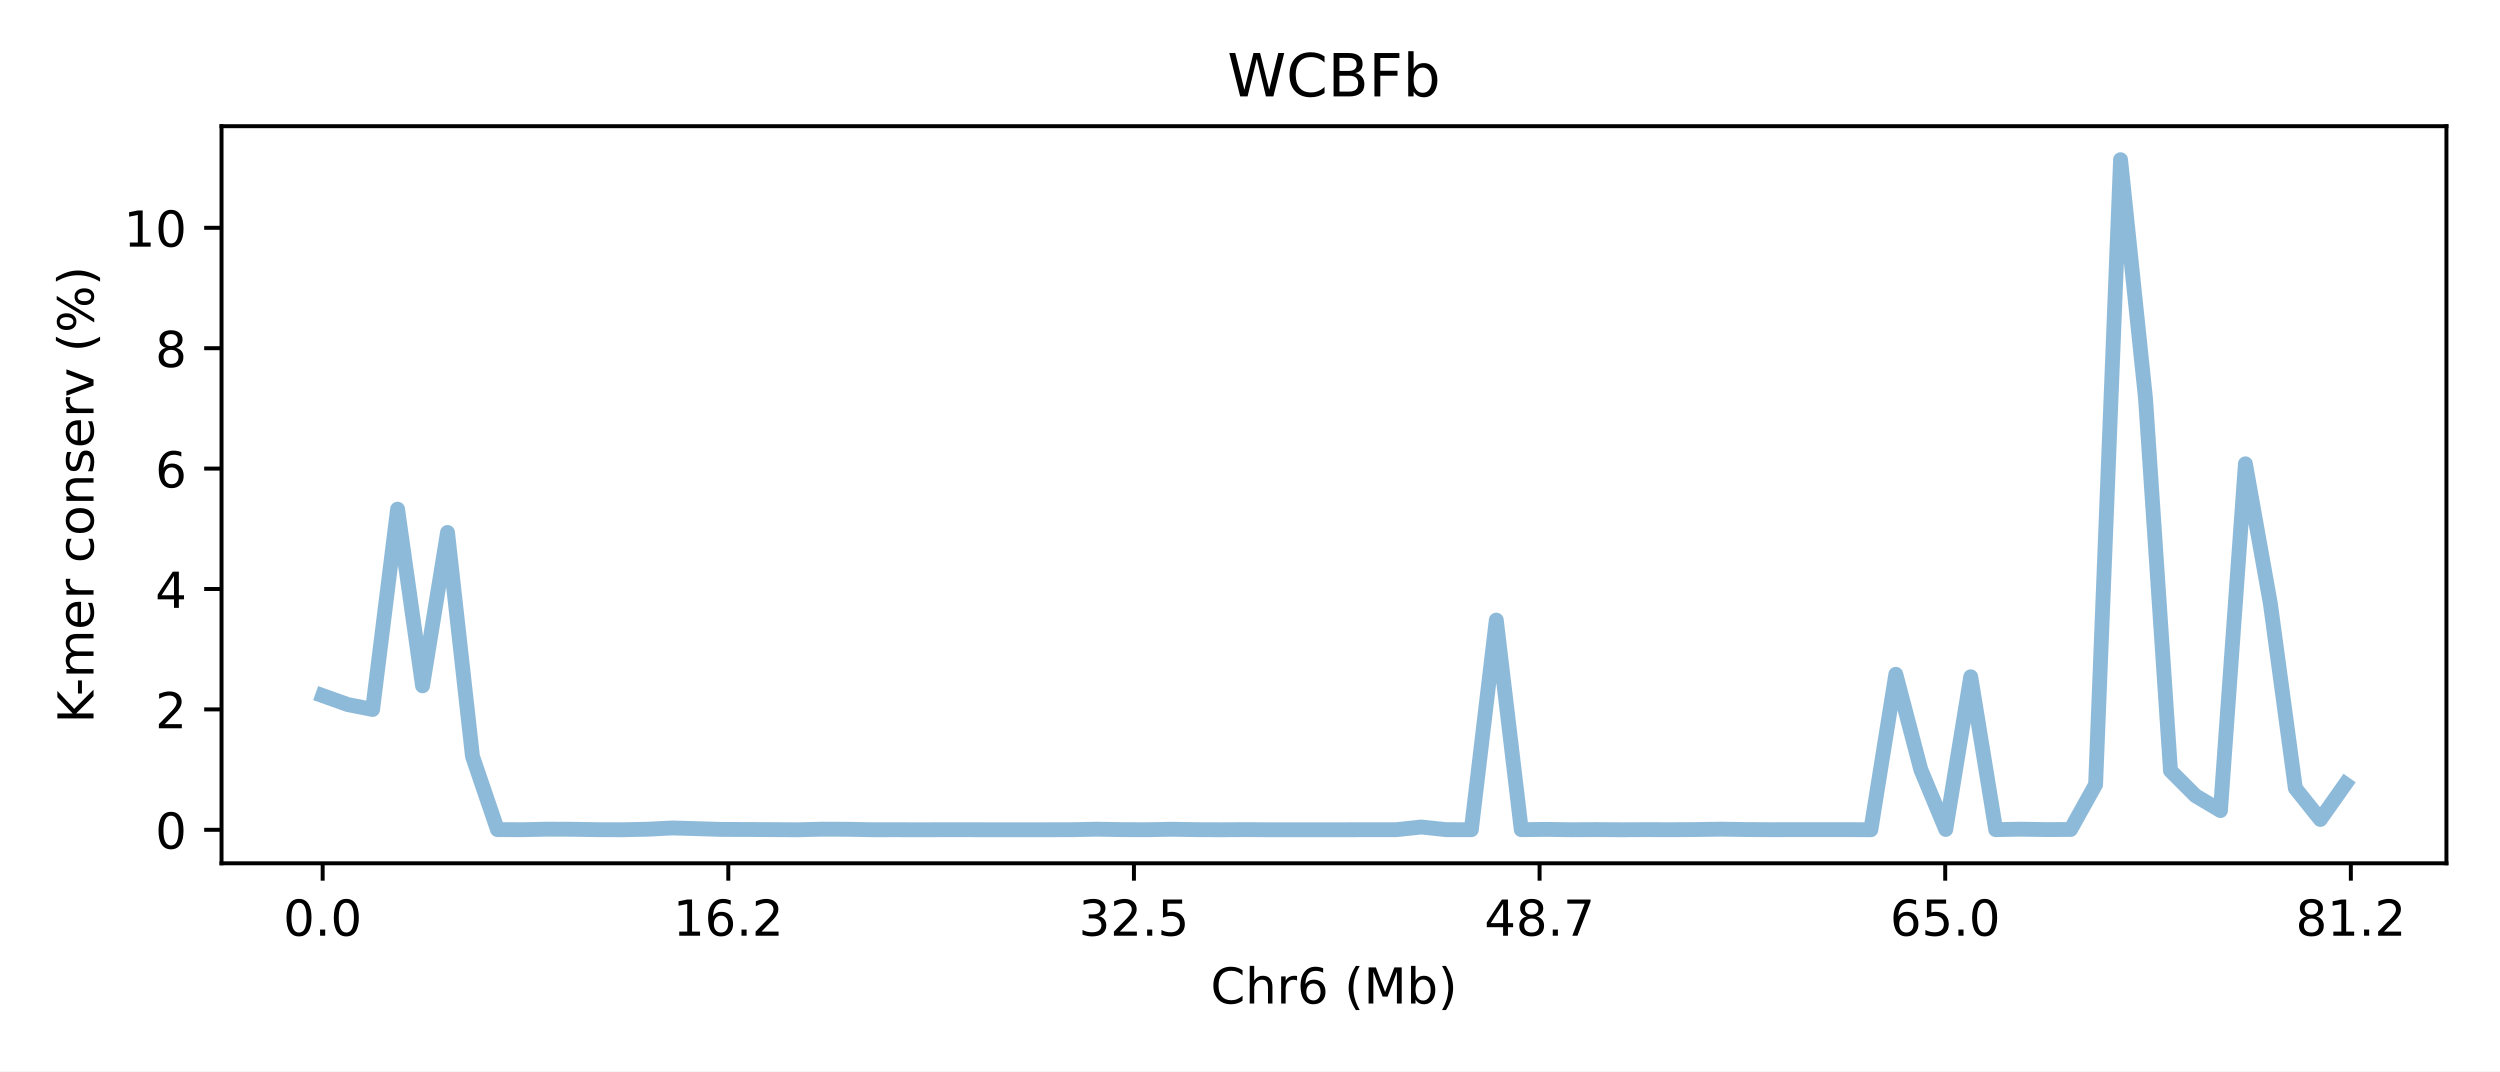
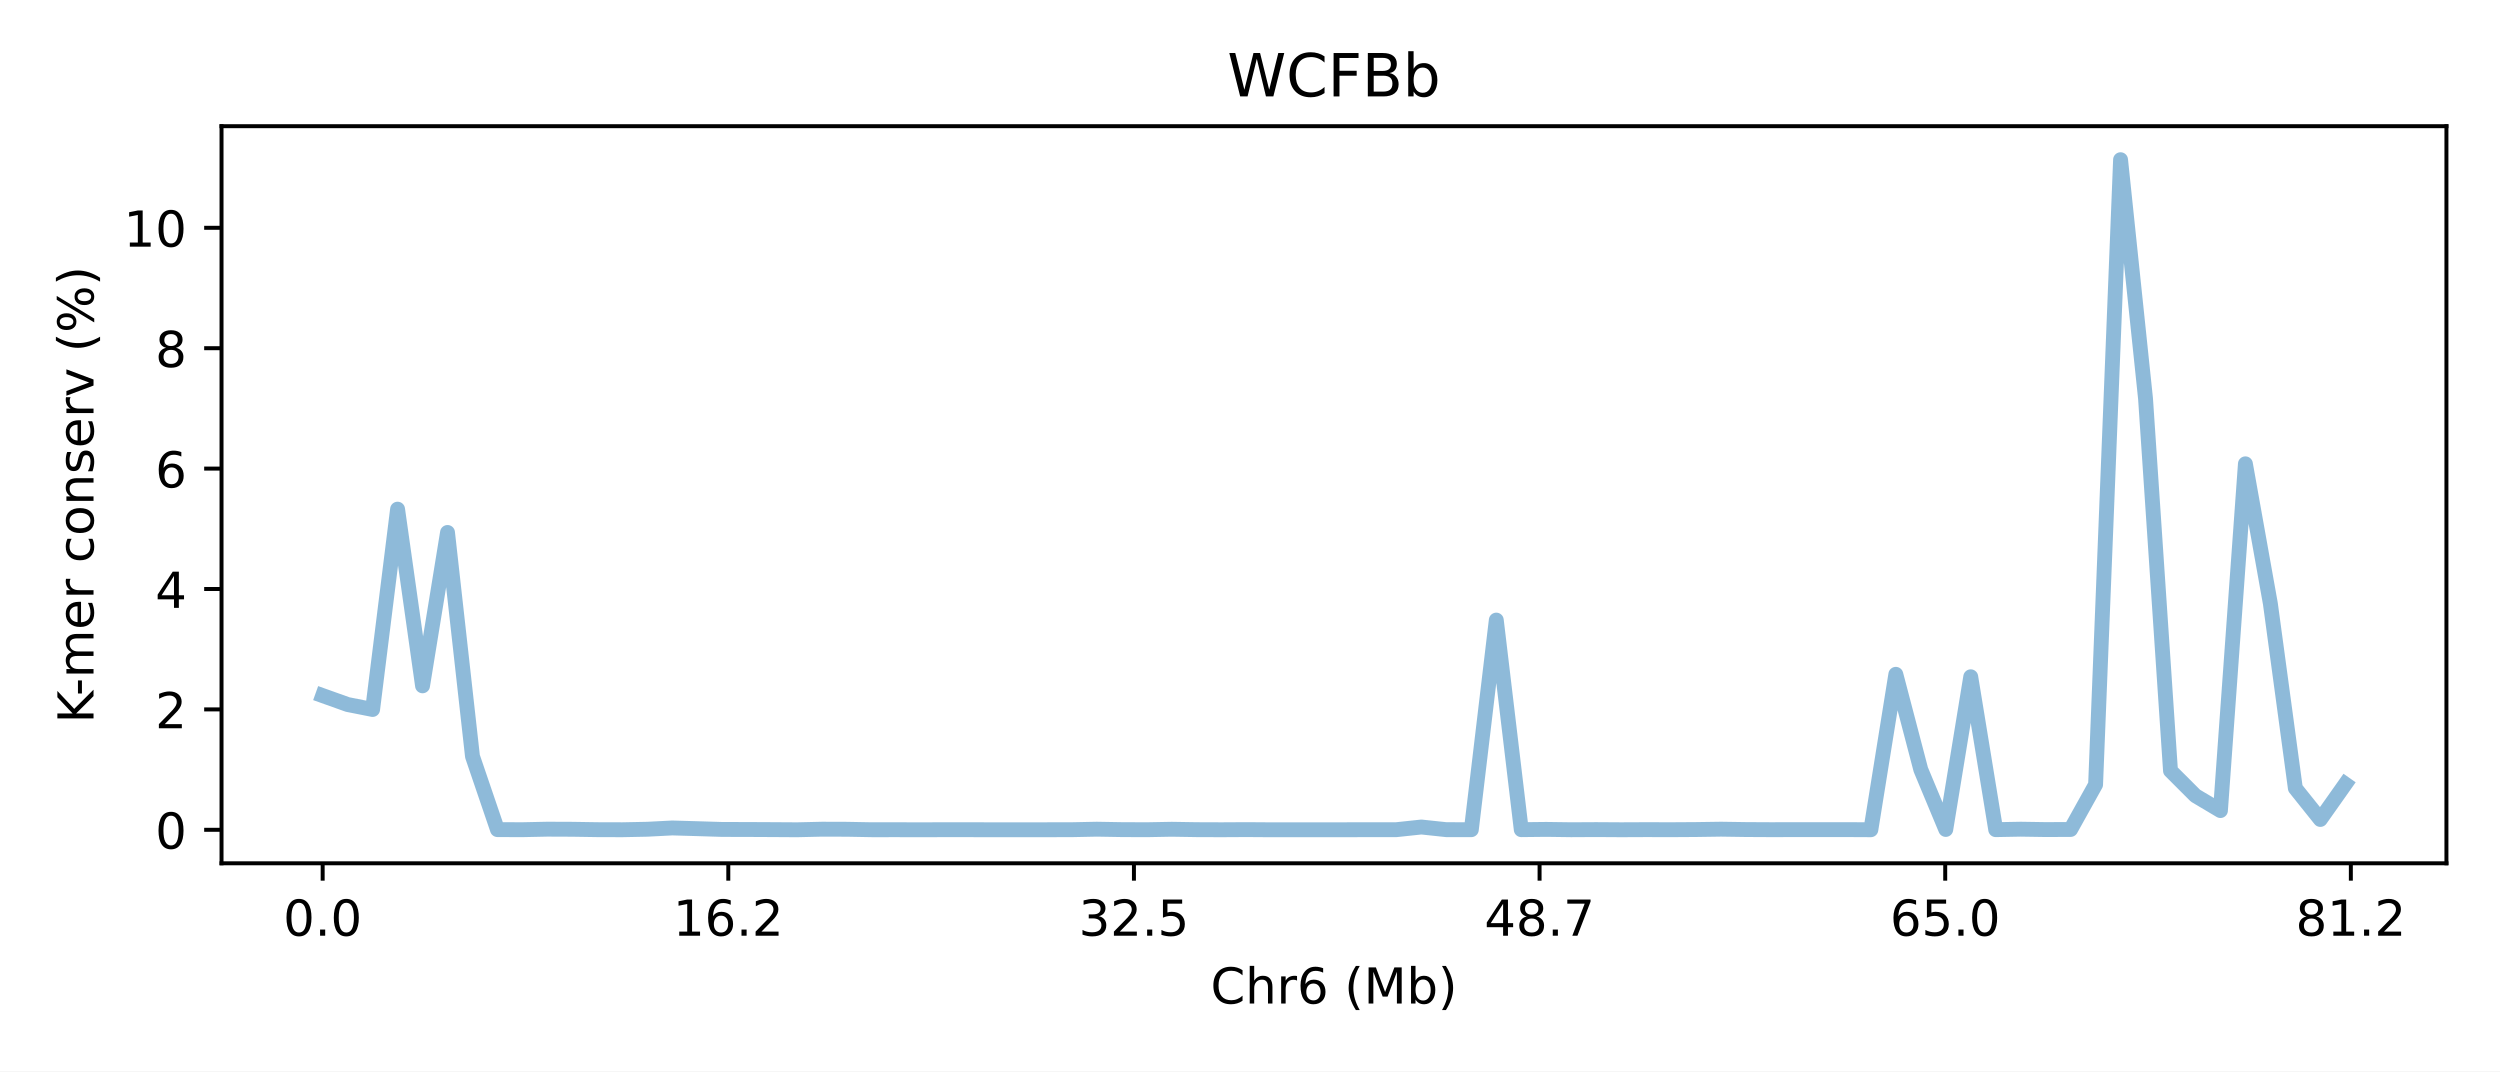
<svg xmlns="http://www.w3.org/2000/svg" xmlns:xlink="http://www.w3.org/1999/xlink" width="504pt" height="216pt" viewBox="0 0 504 216" version="1.1">
  <defs>
    <style type="text/css">*{stroke-linejoin: round; stroke-linecap: butt}</style>
  </defs>
  <g id="figure_1">
    <g id="patch_1">
      <path d="M 0 216  L 504 216  L 504 0  L 0 0  z " style="fill: #ffffff" />
    </g>
    <g id="axes_1">
      <g id="patch_2">
        <path d="M 44.66 174.04  L 493.2 174.04  L 493.2 25.44  L 44.66 25.44  z " style="fill: #ffffff" />
      </g>
      <g id="matplotlib.axis_1">
        <g id="xtick_1">
          <g id="line2d_1">
            <defs>
-               <path id="me946ab6053" d="M 0 0  L 0 3.5  " style="stroke: #000000; stroke-width: 0.8" />
-             </defs>
-             <g>
-               <use xlink:href="#me946ab6053" x="65.048" y="174.04" style="stroke: #000000; stroke-width: 0.8" />
+               <path id="m1942103047" d="M 0 0  L 0 3.5  " style="stroke: #000000; stroke-width: 0.8" />
+             </defs>
+             <g>
+               <use xlink:href="#m1942103047" x="65.048" y="174.04" style="stroke: #000000; stroke-width: 0.8" />
            </g>
          </g>
          <g id="text_1">
            <g transform="translate(57.09662 188.6384) scale(0.1 -0.1)">
              <defs>
                <path id="DejaVuSans-30" d="M 2034 4250  Q 1547 4250 1301 3770  Q 1056 3291 1056 2328  Q 1056 1369 1301 889  Q 1547 409 2034 409  Q 2525 409 2770 889  Q 3016 1369 3016 2328  Q 3016 3291 2770 3770  Q 2525 4250 2034 4250  z M 2034 4750  Q 2819 4750 3233 4129  Q 3647 3509 3647 2328  Q 3647 1150 3233 529  Q 2819 -91 2034 -91  Q 1250 -91 836 529  Q 422 1150 422 2328  Q 422 3509 836 4129  Q 1250 4750 2034 4750  z " transform="scale(0.015625)" />
                <path id="DejaVuSans-2e" d="M 684 794  L 1344 794  L 1344 0  L 684 0  L 684 794  z " transform="scale(0.015625)" />
              </defs>
              <use xlink:href="#DejaVuSans-30" />
              <use xlink:href="#DejaVuSans-2e" x="63.623" />
              <use xlink:href="#DejaVuSans-30" x="95.41" />
            </g>
          </g>
        </g>
        <g id="xtick_2">
          <g id="line2d_2">
            <g>
-               <use xlink:href="#me946ab6053" x="146.825" y="174.04" style="stroke: #000000; stroke-width: 0.8" />
+               <use xlink:href="#m1942103047" x="146.825" y="174.04" style="stroke: #000000; stroke-width: 0.8" />
            </g>
          </g>
          <g id="text_2">
            <g transform="translate(135.692 188.6384) scale(0.1 -0.1)">
              <defs>
                <path id="DejaVuSans-31" d="M 794 531  L 1825 531  L 1825 4091  L 703 3866  L 703 4441  L 1819 4666  L 2450 4666  L 2450 531  L 3481 531  L 3481 0  L 794 0  L 794 531  z " transform="scale(0.015625)" />
                <path id="DejaVuSans-36" d="M 2113 2584  Q 1688 2584 1439 2293  Q 1191 2003 1191 1497  Q 1191 994 1439 701  Q 1688 409 2113 409  Q 2538 409 2786 701  Q 3034 994 3034 1497  Q 3034 2003 2786 2293  Q 2538 2584 2113 2584  z M 3366 4563  L 3366 3988  Q 3128 4100 2886 4159  Q 2644 4219 2406 4219  Q 1781 4219 1451 3797  Q 1122 3375 1075 2522  Q 1259 2794 1537 2939  Q 1816 3084 2150 3084  Q 2853 3084 3261 2657  Q 3669 2231 3669 1497  Q 3669 778 3244 343  Q 2819 -91 2113 -91  Q 1303 -91 875 529  Q 447 1150 447 2328  Q 447 3434 972 4092  Q 1497 4750 2381 4750  Q 2619 4750 2861 4703  Q 3103 4656 3366 4563  z " transform="scale(0.015625)" />
                <path id="DejaVuSans-32" d="M 1228 531  L 3431 531  L 3431 0  L 469 0  L 469 531  Q 828 903 1448 1529  Q 2069 2156 2228 2338  Q 2531 2678 2651 2914  Q 2772 3150 2772 3378  Q 2772 3750 2511 3984  Q 2250 4219 1831 4219  Q 1534 4219 1204 4116  Q 875 4013 500 3803  L 500 4441  Q 881 4594 1212 4672  Q 1544 4750 1819 4750  Q 2544 4750 2975 4387  Q 3406 4025 3406 3419  Q 3406 3131 3298 2873  Q 3191 2616 2906 2266  Q 2828 2175 2409 1742  Q 1991 1309 1228 531  z " transform="scale(0.015625)" />
              </defs>
              <use xlink:href="#DejaVuSans-31" />
              <use xlink:href="#DejaVuSans-36" x="63.623" />
              <use xlink:href="#DejaVuSans-2e" x="127.246" />
              <use xlink:href="#DejaVuSans-32" x="159.033" />
            </g>
          </g>
        </g>
        <g id="xtick_3">
          <g id="line2d_3">
            <g>
-               <use xlink:href="#me946ab6053" x="228.601" y="174.04" style="stroke: #000000; stroke-width: 0.8" />
+               <use xlink:href="#m1942103047" x="228.601" y="174.04" style="stroke: #000000; stroke-width: 0.8" />
            </g>
          </g>
          <g id="text_3">
            <g transform="translate(217.4687 188.6384) scale(0.1 -0.1)">
              <defs>
                <path id="DejaVuSans-33" d="M 2597 2516  Q 3050 2419 3304 2112  Q 3559 1806 3559 1356  Q 3559 666 3084 287  Q 2609 -91 1734 -91  Q 1441 -91 1130 -33  Q 819 25 488 141  L 488 750  Q 750 597 1062 519  Q 1375 441 1716 441  Q 2309 441 2620 675  Q 2931 909 2931 1356  Q 2931 1769 2642 2001  Q 2353 2234 1838 2234  L 1294 2234  L 1294 2753  L 1863 2753  Q 2328 2753 2575 2939  Q 2822 3125 2822 3475  Q 2822 3834 2567 4026  Q 2313 4219 1838 4219  Q 1578 4219 1281 4162  Q 984 4106 628 3988  L 628 4550  Q 988 4650 1302 4700  Q 1616 4750 1894 4750  Q 2613 4750 3031 4423  Q 3450 4097 3450 3541  Q 3450 3153 3228 2886  Q 3006 2619 2597 2516  z " transform="scale(0.015625)" />
                <path id="DejaVuSans-35" d="M 691 4666  L 3169 4666  L 3169 4134  L 1269 4134  L 1269 2991  Q 1406 3038 1543 3061  Q 1681 3084 1819 3084  Q 2600 3084 3056 2656  Q 3513 2228 3513 1497  Q 3513 744 3044 326  Q 2575 -91 1722 -91  Q 1428 -91 1123 -41  Q 819 9 494 109  L 494 744  Q 775 591 1075 516  Q 1375 441 1709 441  Q 2250 441 2565 725  Q 2881 1009 2881 1497  Q 2881 1984 2565 2268  Q 2250 2553 1709 2553  Q 1456 2553 1204 2497  Q 953 2441 691 2322  L 691 4666  z " transform="scale(0.015625)" />
              </defs>
              <use xlink:href="#DejaVuSans-33" />
              <use xlink:href="#DejaVuSans-32" x="63.623" />
              <use xlink:href="#DejaVuSans-2e" x="127.246" />
              <use xlink:href="#DejaVuSans-35" x="159.033" />
            </g>
          </g>
        </g>
        <g id="xtick_4">
          <g id="line2d_4">
            <g>
-               <use xlink:href="#me946ab6053" x="310.378" y="174.04" style="stroke: #000000; stroke-width: 0.8" />
+               <use xlink:href="#m1942103047" x="310.378" y="174.04" style="stroke: #000000; stroke-width: 0.8" />
            </g>
          </g>
          <g id="text_4">
            <g transform="translate(299.2453 188.6384) scale(0.1 -0.1)">
              <defs>
                <path id="DejaVuSans-34" d="M 2419 4116  L 825 1625  L 2419 1625  L 2419 4116  z M 2253 4666  L 3047 4666  L 3047 1625  L 3713 1625  L 3713 1100  L 3047 1100  L 3047 0  L 2419 0  L 2419 1100  L 313 1100  L 313 1709  L 2253 4666  z " transform="scale(0.015625)" />
                <path id="DejaVuSans-38" d="M 2034 2216  Q 1584 2216 1326 1975  Q 1069 1734 1069 1313  Q 1069 891 1326 650  Q 1584 409 2034 409  Q 2484 409 2743 651  Q 3003 894 3003 1313  Q 3003 1734 2745 1975  Q 2488 2216 2034 2216  z M 1403 2484  Q 997 2584 770 2862  Q 544 3141 544 3541  Q 544 4100 942 4425  Q 1341 4750 2034 4750  Q 2731 4750 3128 4425  Q 3525 4100 3525 3541  Q 3525 3141 3298 2862  Q 3072 2584 2669 2484  Q 3125 2378 3379 2068  Q 3634 1759 3634 1313  Q 3634 634 3220 271  Q 2806 -91 2034 -91  Q 1263 -91 848 271  Q 434 634 434 1313  Q 434 1759 690 2068  Q 947 2378 1403 2484  z M 1172 3481  Q 1172 3119 1398 2916  Q 1625 2713 2034 2713  Q 2441 2713 2670 2916  Q 2900 3119 2900 3481  Q 2900 3844 2670 4047  Q 2441 4250 2034 4250  Q 1625 4250 1398 4047  Q 1172 3844 1172 3481  z " transform="scale(0.015625)" />
                <path id="DejaVuSans-37" d="M 525 4666  L 3525 4666  L 3525 4397  L 1831 0  L 1172 0  L 2766 4134  L 525 4134  L 525 4666  z " transform="scale(0.015625)" />
              </defs>
              <use xlink:href="#DejaVuSans-34" />
              <use xlink:href="#DejaVuSans-38" x="63.623" />
              <use xlink:href="#DejaVuSans-2e" x="127.246" />
              <use xlink:href="#DejaVuSans-37" x="159.033" />
            </g>
          </g>
        </g>
        <g id="xtick_5">
          <g id="line2d_5">
            <g>
-               <use xlink:href="#me946ab6053" x="392.155" y="174.04" style="stroke: #000000; stroke-width: 0.8" />
+               <use xlink:href="#m1942103047" x="392.155" y="174.04" style="stroke: #000000; stroke-width: 0.8" />
            </g>
          </g>
          <g id="text_5">
            <g transform="translate(381.022 188.6384) scale(0.1 -0.1)">
              <use xlink:href="#DejaVuSans-36" />
              <use xlink:href="#DejaVuSans-35" x="63.623" />
              <use xlink:href="#DejaVuSans-2e" x="127.246" />
              <use xlink:href="#DejaVuSans-30" x="159.033" />
            </g>
          </g>
        </g>
        <g id="xtick_6">
          <g id="line2d_6">
            <g>
-               <use xlink:href="#me946ab6053" x="473.931" y="174.04" style="stroke: #000000; stroke-width: 0.8" />
+               <use xlink:href="#m1942103047" x="473.931" y="174.04" style="stroke: #000000; stroke-width: 0.8" />
            </g>
          </g>
          <g id="text_6">
            <g transform="translate(462.7987 188.6384) scale(0.1 -0.1)">
              <use xlink:href="#DejaVuSans-38" />
              <use xlink:href="#DejaVuSans-31" x="63.623" />
              <use xlink:href="#DejaVuSans-2e" x="127.246" />
              <use xlink:href="#DejaVuSans-32" x="159.033" />
            </g>
          </g>
        </g>
        <g id="text_7">
          <g transform="translate(244.0542 202.3166) scale(0.1 -0.1)">
            <defs>
              <path id="DejaVuSans-43" d="M 4122 4306  L 4122 3641  Q 3803 3938 3442 4084  Q 3081 4231 2675 4231  Q 1875 4231 1450 3742  Q 1025 3253 1025 2328  Q 1025 1406 1450 917  Q 1875 428 2675 428  Q 3081 428 3442 575  Q 3803 722 4122 1019  L 4122 359  Q 3791 134 3420 21  Q 3050 -91 2638 -91  Q 1578 -91 968 557  Q 359 1206 359 2328  Q 359 3453 968 4101  Q 1578 4750 2638 4750  Q 3056 4750 3426 4639  Q 3797 4528 4122 4306  z " transform="scale(0.015625)" />
              <path id="DejaVuSans-68" d="M 3513 2113  L 3513 0  L 2938 0  L 2938 2094  Q 2938 2591 2744 2837  Q 2550 3084 2163 3084  Q 1697 3084 1428 2787  Q 1159 2491 1159 1978  L 1159 0  L 581 0  L 581 4863  L 1159 4863  L 1159 2956  Q 1366 3272 1645 3428  Q 1925 3584 2291 3584  Q 2894 3584 3203 3211  Q 3513 2838 3513 2113  z " transform="scale(0.015625)" />
              <path id="DejaVuSans-72" d="M 2631 2963  Q 2534 3019 2420 3045  Q 2306 3072 2169 3072  Q 1681 3072 1420 2755  Q 1159 2438 1159 1844  L 1159 0  L 581 0  L 581 3500  L 1159 3500  L 1159 2956  Q 1341 3275 1631 3429  Q 1922 3584 2338 3584  Q 2397 3584 2469 3576  Q 2541 3569 2628 3553  L 2631 2963  z " transform="scale(0.015625)" />
              <path id="DejaVuSans-20" transform="scale(0.015625)" />
              <path id="DejaVuSans-28" d="M 1984 4856  Q 1566 4138 1362 3434  Q 1159 2731 1159 2009  Q 1159 1288 1364 580  Q 1569 -128 1984 -844  L 1484 -844  Q 1016 -109 783 600  Q 550 1309 550 2009  Q 550 2706 781 3412  Q 1013 4119 1484 4856  L 1984 4856  z " transform="scale(0.015625)" />
              <path id="DejaVuSans-4d" d="M 628 4666  L 1569 4666  L 2759 1491  L 3956 4666  L 4897 4666  L 4897 0  L 4281 0  L 4281 4097  L 3078 897  L 2444 897  L 1241 4097  L 1241 0  L 628 0  L 628 4666  z " transform="scale(0.015625)" />
              <path id="DejaVuSans-62" d="M 3116 1747  Q 3116 2381 2855 2742  Q 2594 3103 2138 3103  Q 1681 3103 1420 2742  Q 1159 2381 1159 1747  Q 1159 1113 1420 752  Q 1681 391 2138 391  Q 2594 391 2855 752  Q 3116 1113 3116 1747  z M 1159 2969  Q 1341 3281 1617 3432  Q 1894 3584 2278 3584  Q 2916 3584 3314 3078  Q 3713 2572 3713 1747  Q 3713 922 3314 415  Q 2916 -91 2278 -91  Q 1894 -91 1617 61  Q 1341 213 1159 525  L 1159 0  L 581 0  L 581 4863  L 1159 4863  L 1159 2969  z " transform="scale(0.015625)" />
              <path id="DejaVuSans-29" d="M 513 4856  L 1013 4856  Q 1481 4119 1714 3412  Q 1947 2706 1947 2009  Q 1947 1309 1714 600  Q 1481 -109 1013 -844  L 513 -844  Q 928 -128 1133 580  Q 1338 1288 1338 2009  Q 1338 2731 1133 3434  Q 928 4138 513 4856  z " transform="scale(0.015625)" />
            </defs>
            <use xlink:href="#DejaVuSans-43" />
            <use xlink:href="#DejaVuSans-68" x="69.824" />
            <use xlink:href="#DejaVuSans-72" x="133.203" />
            <use xlink:href="#DejaVuSans-36" x="174.316" />
            <use xlink:href="#DejaVuSans-20" x="237.939" />
            <use xlink:href="#DejaVuSans-28" x="269.727" />
            <use xlink:href="#DejaVuSans-4d" x="308.74" />
            <use xlink:href="#DejaVuSans-62" x="395.02" />
            <use xlink:href="#DejaVuSans-29" x="458.496" />
          </g>
        </g>
      </g>
      <g id="matplotlib.axis_2">
        <g id="ytick_1">
          <g id="line2d_7">
            <defs>
-               <path id="mbc2b258717" d="M 0 0  L -3.5 0  " style="stroke: #000000; stroke-width: 0.8" />
-             </defs>
-             <g>
-               <use xlink:href="#mbc2b258717" x="44.66" y="167.285" style="stroke: #000000; stroke-width: 0.8" />
+               <path id="m383e41c8d4" d="M 0 0  L -3.5 0  " style="stroke: #000000; stroke-width: 0.8" />
+             </defs>
+             <g>
+               <use xlink:href="#m383e41c8d4" x="44.66" y="167.285" style="stroke: #000000; stroke-width: 0.8" />
            </g>
          </g>
          <g id="text_8">
            <g transform="translate(31.2975 171.0847) scale(0.1 -0.1)">
              <use xlink:href="#DejaVuSans-30" />
            </g>
          </g>
        </g>
        <g id="ytick_2">
          <g id="line2d_8">
            <g>
-               <use xlink:href="#mbc2b258717" x="44.66" y="143.013" style="stroke: #000000; stroke-width: 0.8" />
+               <use xlink:href="#m383e41c8d4" x="44.66" y="143.013" style="stroke: #000000; stroke-width: 0.8" />
            </g>
          </g>
          <g id="text_9">
            <g transform="translate(31.2975 146.8126) scale(0.1 -0.1)">
              <use xlink:href="#DejaVuSans-32" />
            </g>
          </g>
        </g>
        <g id="ytick_3">
          <g id="line2d_9">
            <g>
-               <use xlink:href="#mbc2b258717" x="44.66" y="118.741" style="stroke: #000000; stroke-width: 0.8" />
+               <use xlink:href="#m383e41c8d4" x="44.66" y="118.741" style="stroke: #000000; stroke-width: 0.8" />
            </g>
          </g>
          <g id="text_10">
            <g transform="translate(31.2975 122.5406) scale(0.1 -0.1)">
              <use xlink:href="#DejaVuSans-34" />
            </g>
          </g>
        </g>
        <g id="ytick_4">
          <g id="line2d_10">
            <g>
-               <use xlink:href="#mbc2b258717" x="44.66" y="94.469" style="stroke: #000000; stroke-width: 0.8" />
+               <use xlink:href="#m383e41c8d4" x="44.66" y="94.469" style="stroke: #000000; stroke-width: 0.8" />
            </g>
          </g>
          <g id="text_11">
            <g transform="translate(31.2975 98.26854) scale(0.1 -0.1)">
              <use xlink:href="#DejaVuSans-36" />
            </g>
          </g>
        </g>
        <g id="ytick_5">
          <g id="line2d_11">
            <g>
-               <use xlink:href="#mbc2b258717" x="44.66" y="70.197" style="stroke: #000000; stroke-width: 0.8" />
+               <use xlink:href="#m383e41c8d4" x="44.66" y="70.197" style="stroke: #000000; stroke-width: 0.8" />
            </g>
          </g>
          <g id="text_12">
            <g transform="translate(31.2975 73.99649) scale(0.1 -0.1)">
              <use xlink:href="#DejaVuSans-38" />
            </g>
          </g>
        </g>
        <g id="ytick_6">
          <g id="line2d_12">
            <g>
-               <use xlink:href="#mbc2b258717" x="44.66" y="45.925" style="stroke: #000000; stroke-width: 0.8" />
+               <use xlink:href="#m383e41c8d4" x="44.66" y="45.925" style="stroke: #000000; stroke-width: 0.8" />
            </g>
          </g>
          <g id="text_13">
            <g transform="translate(24.935 49.72445) scale(0.1 -0.1)">
              <use xlink:href="#DejaVuSans-31" />
              <use xlink:href="#DejaVuSans-30" x="63.623" />
            </g>
          </g>
        </g>
        <g id="text_14">
          <g transform="translate(18.85531 145.8041) rotate(-90) scale(0.1 -0.1)">
            <defs>
              <path id="DejaVuSans-4b" d="M 628 4666  L 1259 4666  L 1259 2694  L 3353 4666  L 4166 4666  L 1850 2491  L 4331 0  L 3500 0  L 1259 2247  L 1259 0  L 628 0  L 628 4666  z " transform="scale(0.015625)" />
              <path id="DejaVuSans-2d" d="M 313 2009  L 1997 2009  L 1997 1497  L 313 1497  L 313 2009  z " transform="scale(0.015625)" />
              <path id="DejaVuSans-6d" d="M 3328 2828  Q 3544 3216 3844 3400  Q 4144 3584 4550 3584  Q 5097 3584 5394 3201  Q 5691 2819 5691 2113  L 5691 0  L 5113 0  L 5113 2094  Q 5113 2597 4934 2840  Q 4756 3084 4391 3084  Q 3944 3084 3684 2787  Q 3425 2491 3425 1978  L 3425 0  L 2847 0  L 2847 2094  Q 2847 2600 2669 2842  Q 2491 3084 2119 3084  Q 1678 3084 1418 2786  Q 1159 2488 1159 1978  L 1159 0  L 581 0  L 581 3500  L 1159 3500  L 1159 2956  Q 1356 3278 1631 3431  Q 1906 3584 2284 3584  Q 2666 3584 2933 3390  Q 3200 3197 3328 2828  z " transform="scale(0.015625)" />
              <path id="DejaVuSans-65" d="M 3597 1894  L 3597 1613  L 953 1613  Q 991 1019 1311 708  Q 1631 397 2203 397  Q 2534 397 2845 478  Q 3156 559 3463 722  L 3463 178  Q 3153 47 2828 -22  Q 2503 -91 2169 -91  Q 1331 -91 842 396  Q 353 884 353 1716  Q 353 2575 817 3079  Q 1281 3584 2069 3584  Q 2775 3584 3186 3129  Q 3597 2675 3597 1894  z M 3022 2063  Q 3016 2534 2758 2815  Q 2500 3097 2075 3097  Q 1594 3097 1305 2825  Q 1016 2553 972 2059  L 3022 2063  z " transform="scale(0.015625)" />
              <path id="DejaVuSans-63" d="M 3122 3366  L 3122 2828  Q 2878 2963 2633 3030  Q 2388 3097 2138 3097  Q 1578 3097 1268 2742  Q 959 2388 959 1747  Q 959 1106 1268 751  Q 1578 397 2138 397  Q 2388 397 2633 464  Q 2878 531 3122 666  L 3122 134  Q 2881 22 2623 -34  Q 2366 -91 2075 -91  Q 1284 -91 818 406  Q 353 903 353 1747  Q 353 2603 823 3093  Q 1294 3584 2113 3584  Q 2378 3584 2631 3529  Q 2884 3475 3122 3366  z " transform="scale(0.015625)" />
              <path id="DejaVuSans-6f" d="M 1959 3097  Q 1497 3097 1228 2736  Q 959 2375 959 1747  Q 959 1119 1226 758  Q 1494 397 1959 397  Q 2419 397 2687 759  Q 2956 1122 2956 1747  Q 2956 2369 2687 2733  Q 2419 3097 1959 3097  z M 1959 3584  Q 2709 3584 3137 3096  Q 3566 2609 3566 1747  Q 3566 888 3137 398  Q 2709 -91 1959 -91  Q 1206 -91 779 398  Q 353 888 353 1747  Q 353 2609 779 3096  Q 1206 3584 1959 3584  z " transform="scale(0.015625)" />
              <path id="DejaVuSans-6e" d="M 3513 2113  L 3513 0  L 2938 0  L 2938 2094  Q 2938 2591 2744 2837  Q 2550 3084 2163 3084  Q 1697 3084 1428 2787  Q 1159 2491 1159 1978  L 1159 0  L 581 0  L 581 3500  L 1159 3500  L 1159 2956  Q 1366 3272 1645 3428  Q 1925 3584 2291 3584  Q 2894 3584 3203 3211  Q 3513 2838 3513 2113  z " transform="scale(0.015625)" />
              <path id="DejaVuSans-73" d="M 2834 3397  L 2834 2853  Q 2591 2978 2328 3040  Q 2066 3103 1784 3103  Q 1356 3103 1142 2972  Q 928 2841 928 2578  Q 928 2378 1081 2264  Q 1234 2150 1697 2047  L 1894 2003  Q 2506 1872 2764 1633  Q 3022 1394 3022 966  Q 3022 478 2636 193  Q 2250 -91 1575 -91  Q 1294 -91 989 -36  Q 684 19 347 128  L 347 722  Q 666 556 975 473  Q 1284 391 1588 391  Q 1994 391 2212 530  Q 2431 669 2431 922  Q 2431 1156 2273 1281  Q 2116 1406 1581 1522  L 1381 1569  Q 847 1681 609 1914  Q 372 2147 372 2553  Q 372 3047 722 3315  Q 1072 3584 1716 3584  Q 2034 3584 2315 3537  Q 2597 3491 2834 3397  z " transform="scale(0.015625)" />
              <path id="DejaVuSans-76" d="M 191 3500  L 800 3500  L 1894 563  L 2988 3500  L 3597 3500  L 2284 0  L 1503 0  L 191 3500  z " transform="scale(0.015625)" />
              <path id="DejaVuSans-25" d="M 4653 2053  Q 4381 2053 4226 1822  Q 4072 1591 4072 1178  Q 4072 772 4226 539  Q 4381 306 4653 306  Q 4919 306 5073 539  Q 5228 772 5228 1178  Q 5228 1588 5073 1820  Q 4919 2053 4653 2053  z M 4653 2450  Q 5147 2450 5437 2106  Q 5728 1763 5728 1178  Q 5728 594 5436 251  Q 5144 -91 4653 -91  Q 4153 -91 3862 251  Q 3572 594 3572 1178  Q 3572 1766 3864 2108  Q 4156 2450 4653 2450  z M 1428 4353  Q 1159 4353 1004 4120  Q 850 3888 850 3481  Q 850 3069 1003 2837  Q 1156 2606 1428 2606  Q 1700 2606 1854 2837  Q 2009 3069 2009 3481  Q 2009 3884 1853 4118  Q 1697 4353 1428 4353  z M 4250 4750  L 4750 4750  L 1831 -91  L 1331 -91  L 4250 4750  z M 1428 4750  Q 1922 4750 2215 4408  Q 2509 4066 2509 3481  Q 2509 2891 2217 2550  Q 1925 2209 1428 2209  Q 931 2209 642 2551  Q 353 2894 353 3481  Q 353 4063 643 4406  Q 934 4750 1428 4750  z " transform="scale(0.015625)" />
            </defs>
            <use xlink:href="#DejaVuSans-4b" />
            <use xlink:href="#DejaVuSans-2d" x="55.076" />
            <use xlink:href="#DejaVuSans-6d" x="91.16" />
            <use xlink:href="#DejaVuSans-65" x="188.572" />
            <use xlink:href="#DejaVuSans-72" x="250.096" />
            <use xlink:href="#DejaVuSans-20" x="291.209" />
            <use xlink:href="#DejaVuSans-63" x="322.996" />
            <use xlink:href="#DejaVuSans-6f" x="377.977" />
            <use xlink:href="#DejaVuSans-6e" x="439.158" />
            <use xlink:href="#DejaVuSans-73" x="502.537" />
            <use xlink:href="#DejaVuSans-65" x="554.637" />
            <use xlink:href="#DejaVuSans-72" x="616.16" />
            <use xlink:href="#DejaVuSans-76" x="657.273" />
            <use xlink:href="#DejaVuSans-20" x="716.453" />
            <use xlink:href="#DejaVuSans-28" x="748.24" />
            <use xlink:href="#DejaVuSans-25" x="787.254" />
            <use xlink:href="#DejaVuSans-29" x="882.273" />
          </g>
        </g>
      </g>
      <g id="line2d_13">
-         <path d="M 65.048 140.234  L 70.082 142.032  L 75.116 143.031  L 80.151 102.646  L 85.185 138.263  L 90.219 107.345  L 95.253 152.48  L 100.287 167.252  L 105.321 167.267  L 110.355 167.162  L 115.389 167.182  L 120.423 167.262  L 125.458 167.277  L 130.492 167.176  L 135.526 166.916  L 140.56 167.06  L 145.594 167.215  L 150.628 167.226  L 155.662 167.251  L 160.696 167.282  L 165.731 167.166  L 170.765 167.182  L 175.799 167.275  L 180.833 167.271  L 185.867 167.283  L 190.901 167.266  L 195.935 167.272  L 200.969 167.28  L 206.004 167.281  L 211.038 167.276  L 216.072 167.267  L 221.106 167.165  L 226.14 167.252  L 231.174 167.272  L 236.208 167.179  L 241.242 167.26  L 246.276 167.278  L 251.311 167.25  L 256.345 167.285  L 261.379 167.279  L 266.413 167.277  L 271.447 167.276  L 276.481 167.268  L 281.515 167.263  L 286.549 166.726  L 291.584 167.261  L 296.618 167.265  L 301.652 125.01  L 306.686 167.26  L 311.72 167.205  L 316.754 167.274  L 321.788 167.247  L 326.822 167.278  L 331.856 167.256  L 336.891 167.268  L 341.925 167.237  L 346.959 167.163  L 351.993 167.238  L 357.027 167.264  L 362.061 167.254  L 367.095 167.253  L 372.129 167.252  L 377.164 167.276  L 382.198 135.941  L 387.232 155.152  L 392.266 167.218  L 397.3 136.439  L 402.334 167.258  L 407.368 167.164  L 412.402 167.243  L 417.437 167.221  L 422.471 158.176  L 427.505 32.195  L 432.539 80.363  L 437.573 155.385  L 442.607 160.416  L 447.641 163.41  L 452.675 93.506  L 457.709 121.705  L 462.744 158.911  L 467.778 165.203  L 472.812 158.075  " clip-path="url(#pf7f7e33dc2)" style="fill: none; stroke: #1f77b4; stroke-opacity: 0.5; stroke-width: 3; stroke-linecap: square" />
+         <path d="M 65.048 140.234  L 70.082 142.032  L 75.116 143.031  L 80.151 102.646  L 85.185 138.263  L 90.219 107.345  L 95.253 152.48  L 100.287 167.252  L 105.321 167.267  L 110.355 167.162  L 115.389 167.182  L 120.423 167.262  L 125.458 167.277  L 130.492 167.176  L 135.526 166.916  L 140.56 167.06  L 145.594 167.215  L 150.628 167.226  L 155.662 167.251  L 160.696 167.282  L 165.731 167.166  L 170.765 167.182  L 175.799 167.275  L 180.833 167.271  L 185.867 167.283  L 190.901 167.266  L 195.935 167.272  L 200.969 167.28  L 206.004 167.281  L 211.038 167.276  L 216.072 167.267  L 221.106 167.165  L 226.14 167.252  L 231.174 167.272  L 236.208 167.179  L 241.242 167.26  L 246.276 167.278  L 251.311 167.25  L 256.345 167.285  L 261.379 167.279  L 266.413 167.277  L 271.447 167.276  L 276.481 167.268  L 281.515 167.263  L 286.549 166.726  L 291.584 167.261  L 296.618 167.265  L 301.652 125.01  L 306.686 167.26  L 311.72 167.205  L 316.754 167.274  L 321.788 167.247  L 326.822 167.278  L 331.856 167.256  L 336.891 167.268  L 341.925 167.237  L 346.959 167.163  L 351.993 167.238  L 357.027 167.264  L 362.061 167.254  L 367.095 167.253  L 372.129 167.252  L 377.164 167.276  L 382.198 135.941  L 387.232 155.152  L 392.266 167.218  L 397.3 136.439  L 402.334 167.258  L 407.368 167.164  L 412.402 167.243  L 417.437 167.221  L 422.471 158.176  L 427.505 32.195  L 432.539 80.363  L 437.573 155.385  L 442.607 160.416  L 447.641 163.41  L 452.675 93.506  L 457.709 121.705  L 462.744 158.911  L 467.778 165.203  L 472.812 158.075  " clip-path="url(#pd2075366ed)" style="fill: none; stroke: #1f77b4; stroke-opacity: 0.5; stroke-width: 3; stroke-linecap: square" />
      </g>
      <g id="patch_3">
        <path d="M 44.66 174.04  L 44.66 25.44  " style="fill: none; stroke: #000000; stroke-width: 0.8; stroke-linejoin: miter; stroke-linecap: square" />
      </g>
      <g id="patch_4">
        <path d="M 493.2 174.04  L 493.2 25.44  " style="fill: none; stroke: #000000; stroke-width: 0.8; stroke-linejoin: miter; stroke-linecap: square" />
      </g>
      <g id="patch_5">
        <path d="M 44.66 174.04  L 493.2 174.04  " style="fill: none; stroke: #000000; stroke-width: 0.8; stroke-linejoin: miter; stroke-linecap: square" />
      </g>
      <g id="patch_6">
        <path d="M 44.66 25.44  L 493.2 25.44  " style="fill: none; stroke: #000000; stroke-width: 0.8; stroke-linejoin: miter; stroke-linecap: square" />
      </g>
      <g id="text_15">
        <g transform="translate(247.4313 19.44) scale(0.12 -0.12)">
          <defs>
            <path id="DejaVuSans-57" d="M 213 4666  L 850 4666  L 1831 722  L 2809 4666  L 3519 4666  L 4500 722  L 5478 4666  L 6119 4666  L 4947 0  L 4153 0  L 3169 4050  L 2175 0  L 1381 0  L 213 4666  z " transform="scale(0.015625)" />
+             <path id="DejaVuSans-46" d="M 628 4666  L 3309 4666  L 3309 4134  L 1259 4134  L 1259 2759  L 3109 2759  L 3109 2228  L 1259 2228  L 1259 0  L 628 0  L 628 4666  z " transform="scale(0.015625)" />
            <path id="DejaVuSans-42" d="M 1259 2228  L 1259 519  L 2272 519  Q 2781 519 3026 730  Q 3272 941 3272 1375  Q 3272 1813 3026 2020  Q 2781 2228 2272 2228  L 1259 2228  z M 1259 4147  L 1259 2741  L 2194 2741  Q 2656 2741 2882 2914  Q 3109 3088 3109 3444  Q 3109 3797 2882 3972  Q 2656 4147 2194 4147  L 1259 4147  z M 628 4666  L 2241 4666  Q 2963 4666 3353 4366  Q 3744 4066 3744 3513  Q 3744 3084 3544 2831  Q 3344 2578 2956 2516  Q 3422 2416 3680 2098  Q 3938 1781 3938 1306  Q 3938 681 3513 340  Q 3088 0 2303 0  L 628 0  L 628 4666  z " transform="scale(0.015625)" />
-             <path id="DejaVuSans-46" d="M 628 4666  L 3309 4666  L 3309 4134  L 1259 4134  L 1259 2759  L 3109 2759  L 3109 2228  L 1259 2228  L 1259 0  L 628 0  L 628 4666  z " transform="scale(0.015625)" />
          </defs>
          <use xlink:href="#DejaVuSans-57" />
          <use xlink:href="#DejaVuSans-43" x="98.877" />
-           <use xlink:href="#DejaVuSans-42" x="168.701" />
-           <use xlink:href="#DejaVuSans-46" x="237.305" />
+           <use xlink:href="#DejaVuSans-46" x="168.701" />
+           <use xlink:href="#DejaVuSans-42" x="226.221" />
          <use xlink:href="#DejaVuSans-62" x="294.824" />
        </g>
      </g>
    </g>
  </g>
  <defs>
-     <clipPath id="pf7f7e33dc2">
+     <clipPath id="pd2075366ed">
      <rect x="44.66" y="25.44" width="448.54" height="148.6" />
    </clipPath>
  </defs>
</svg>
